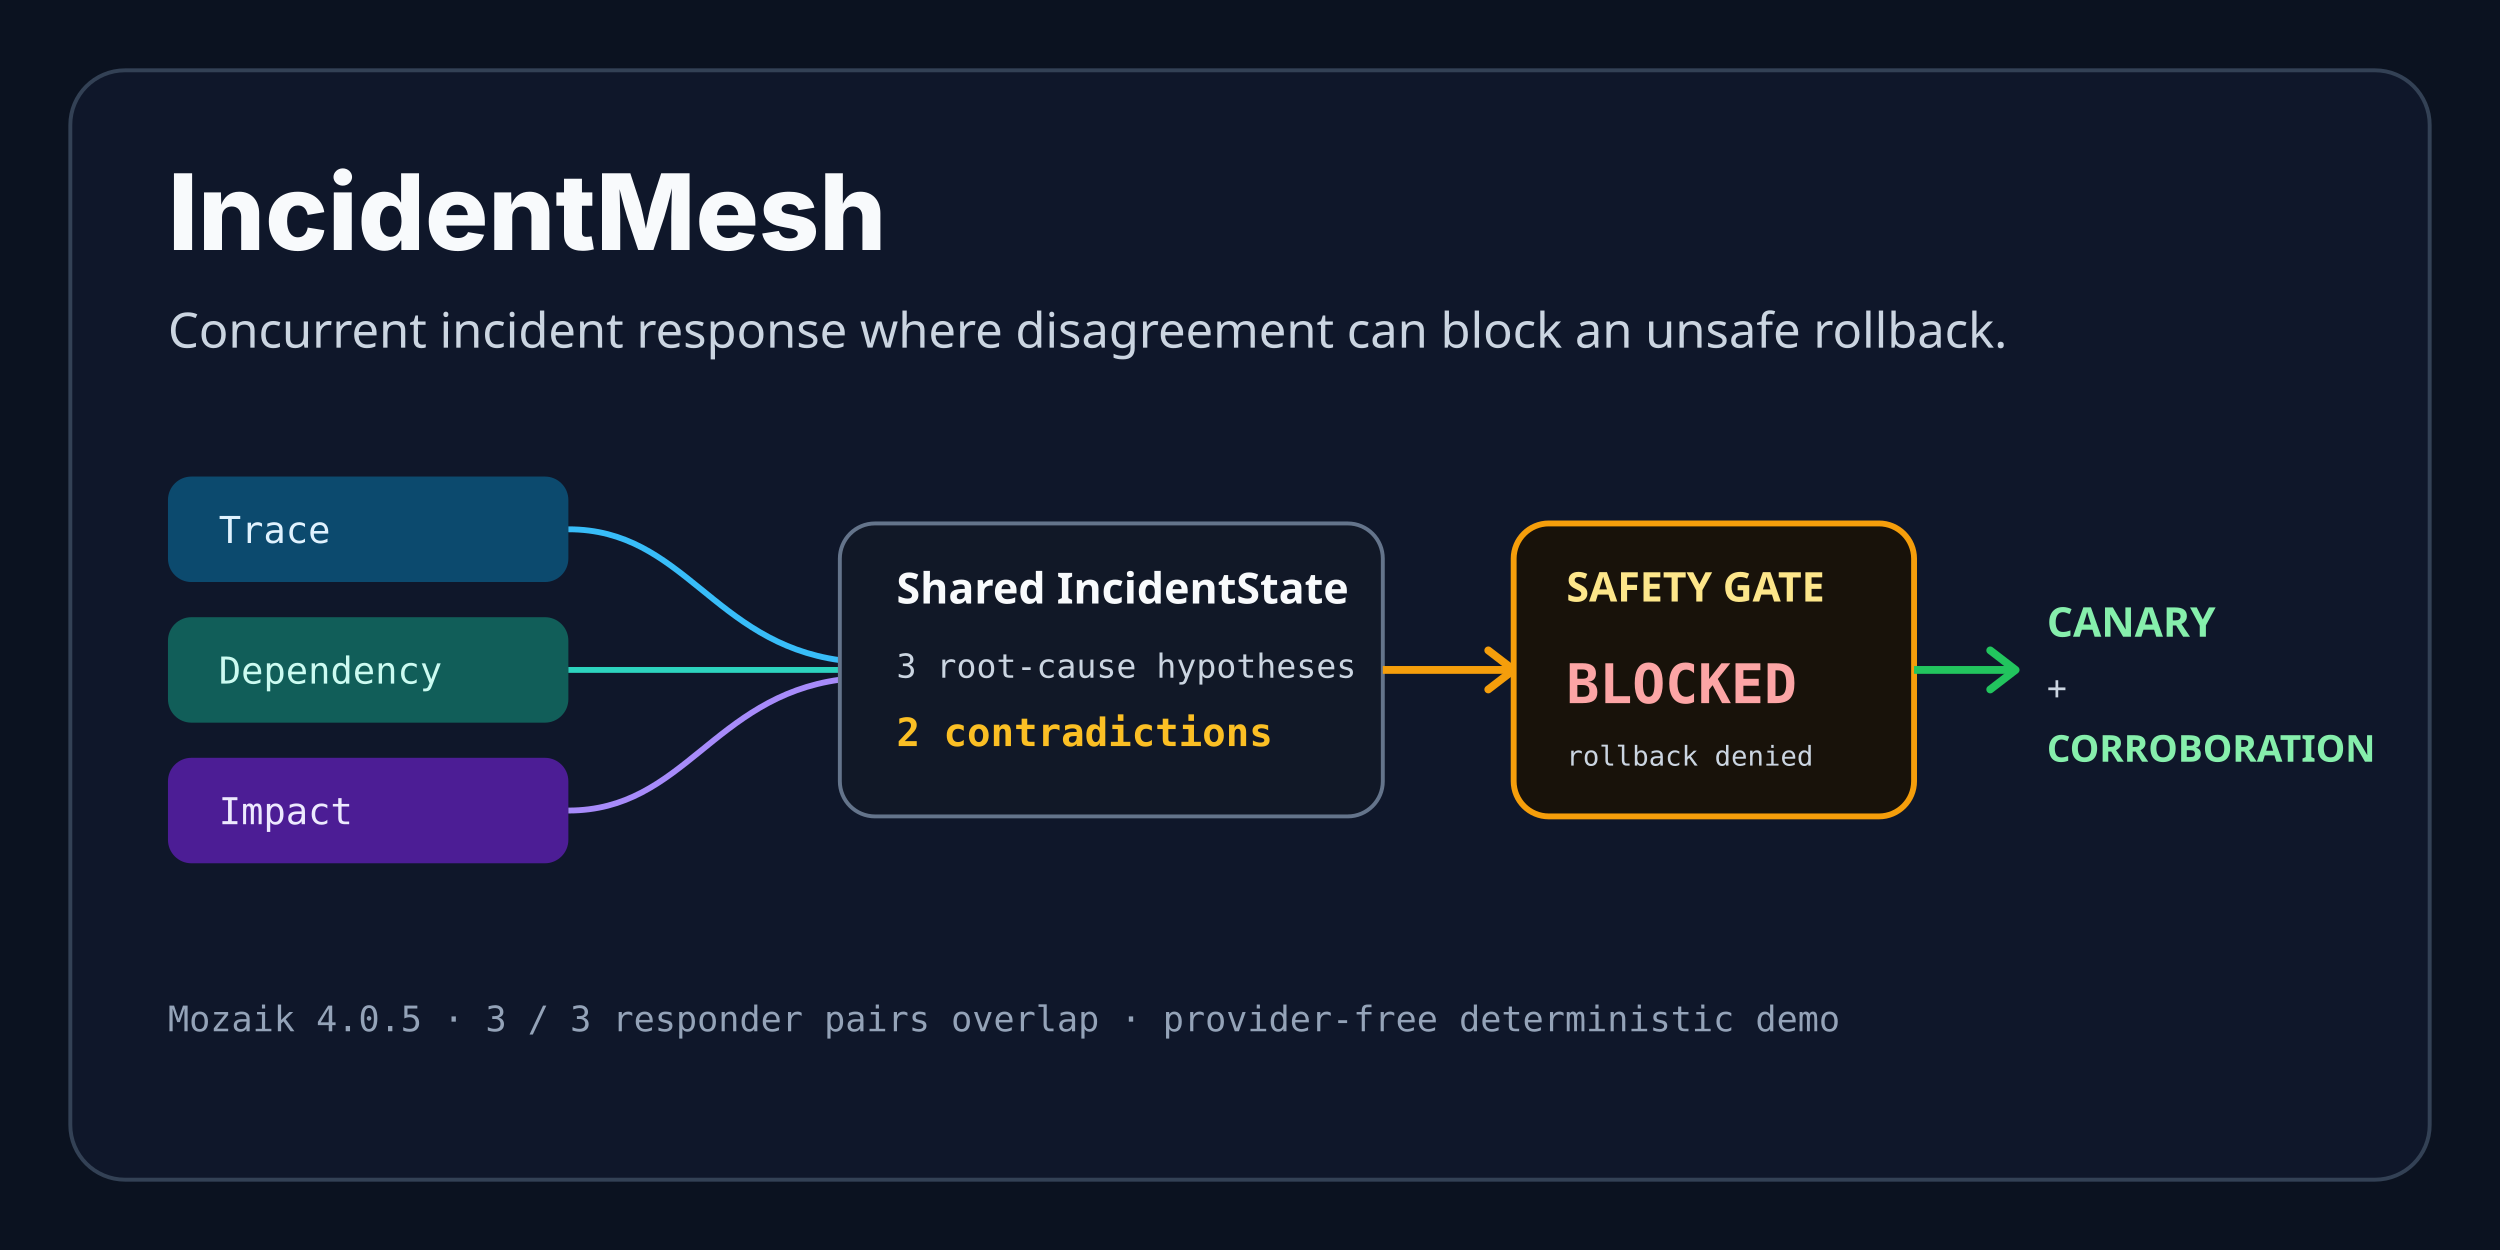
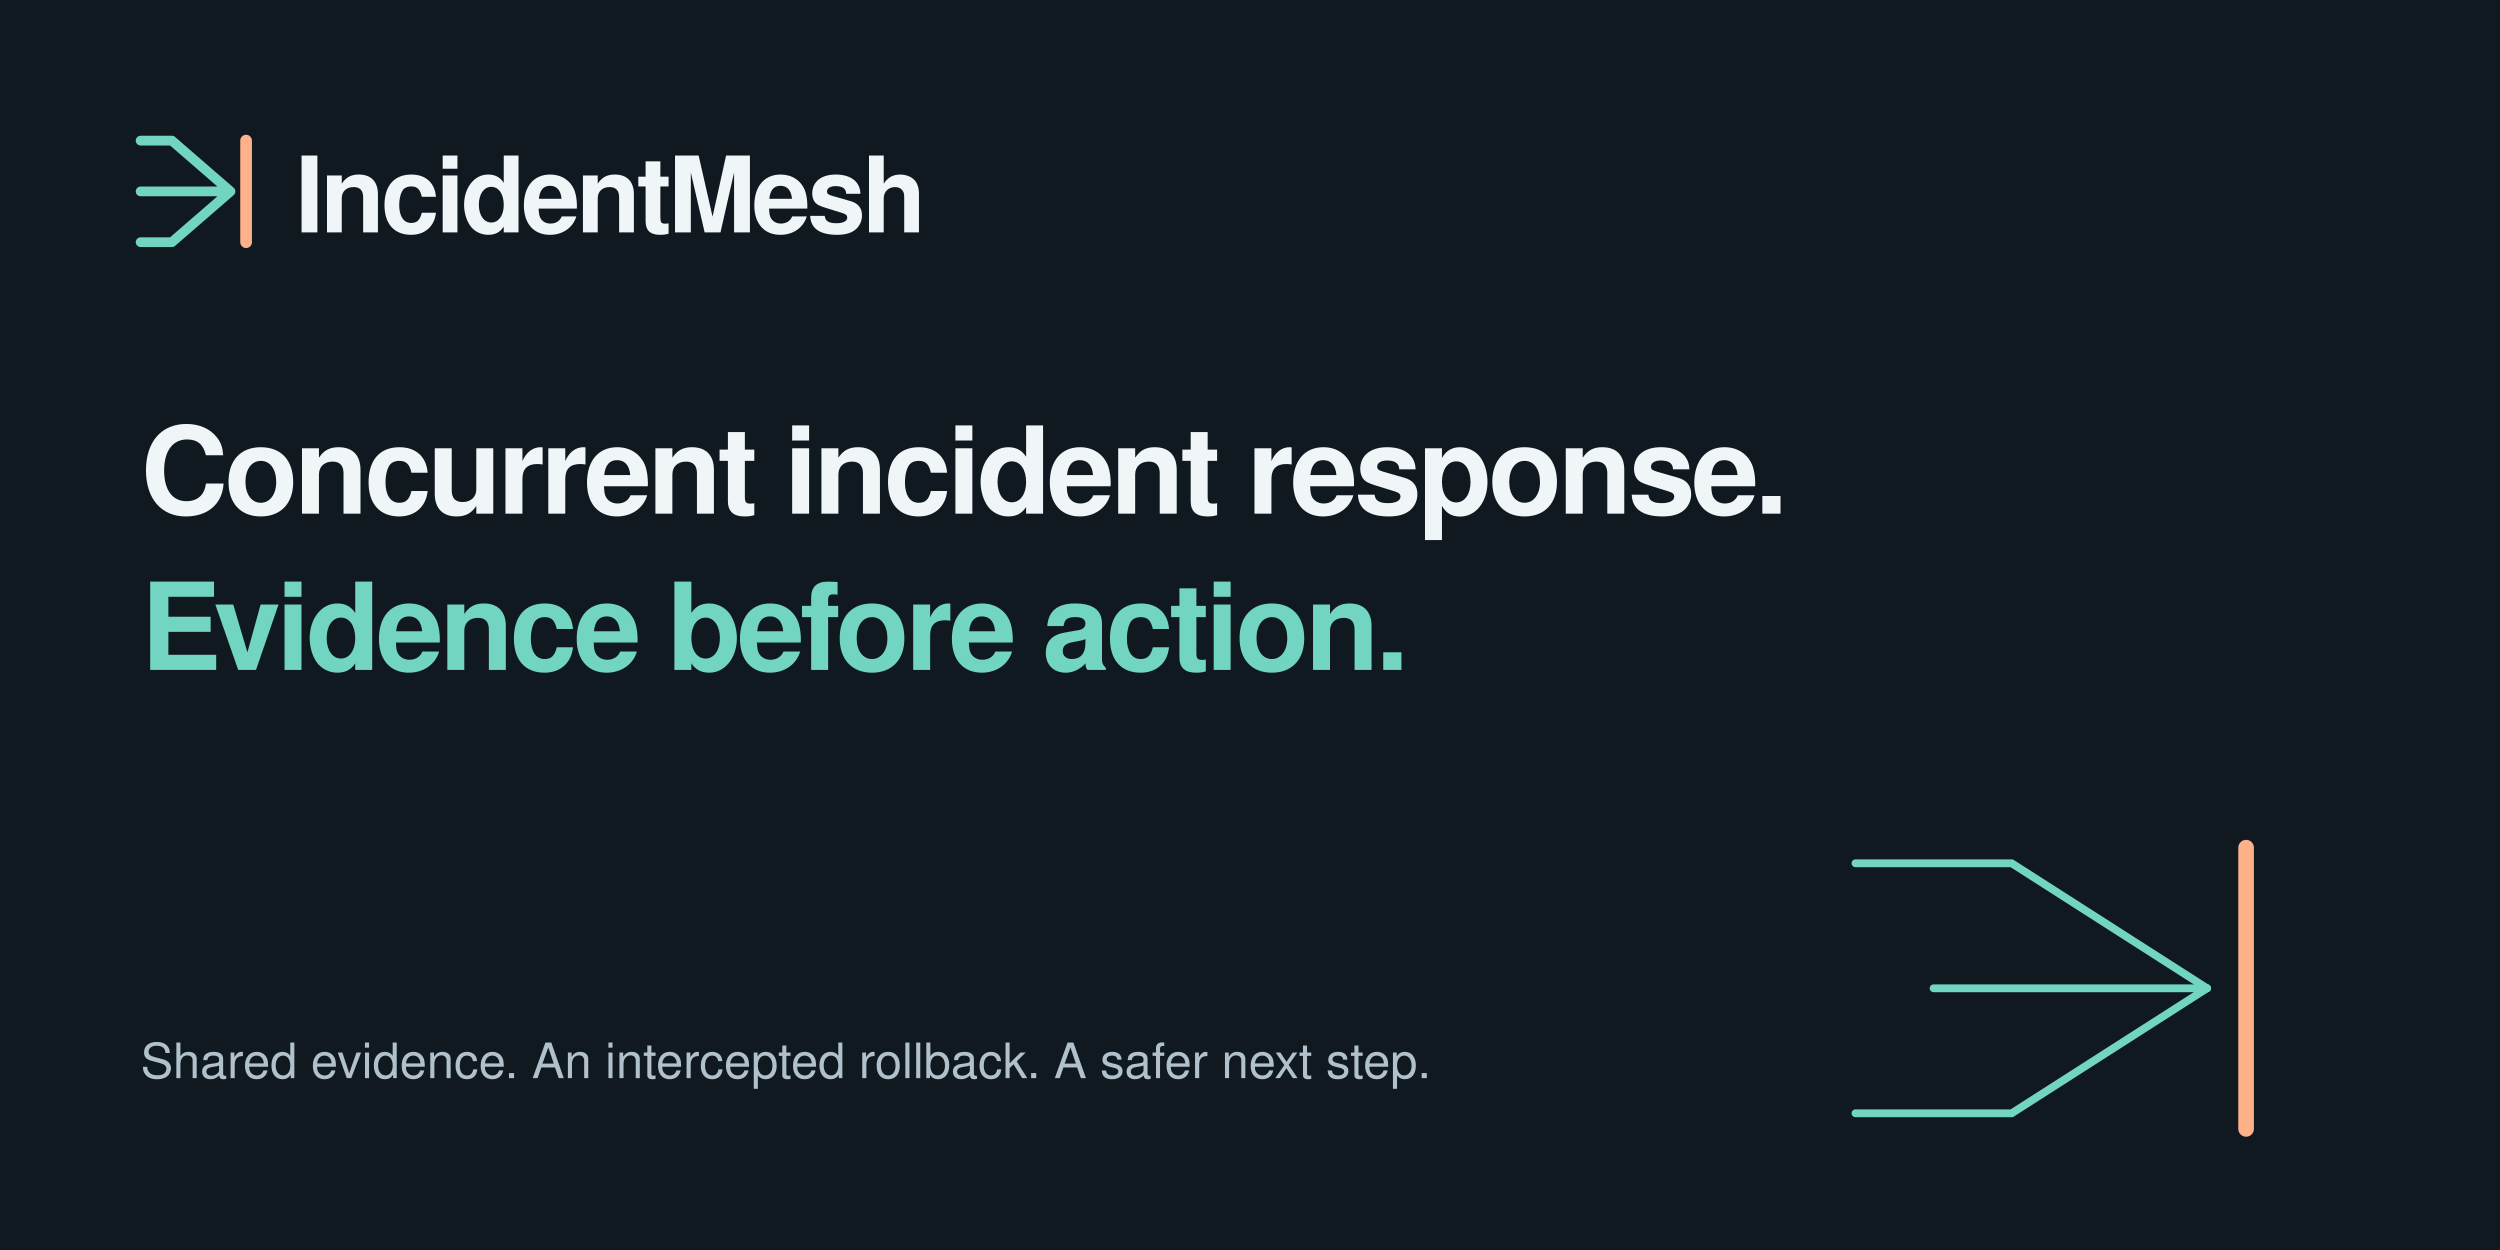
<svg xmlns="http://www.w3.org/2000/svg" width="1280" height="640" viewBox="0 0 1280 640" role="img" aria-labelledby="title desc">
-   <rect width="1280" height="640" fill="#0b1220" />
-   <rect x="36" y="36" width="1208" height="568" rx="28" fill="#0f172a" stroke="#334155" stroke-width="2" />
-   <text x="86" y="128" fill="#f8fafc" font-size="54" font-family="ui-sans-serif, system-ui, -apple-system, BlinkMacSystemFont, Segoe UI, sans-serif" font-weight="800">IncidentMesh</text>
-   <text x="86" y="178" fill="#cbd5e1" font-size="25" font-family="ui-sans-serif, system-ui, sans-serif">Concurrent incident response where disagreement can block an unsafe rollback.</text>
-   <rect x="86" y="244" width="205" height="54" rx="12" fill="#0c4a6e" />
-   <rect x="86" y="316" width="205" height="54" rx="12" fill="#115e59" />
-   <rect x="86" y="388" width="205" height="54" rx="12" fill="#4c1d95" />
-   <text x="112" y="278" fill="#e0f2fe" font-size="19" font-family="ui-monospace, SFMono-Regular, Menlo, Consolas, monospace">Trace</text>
-   <text x="112" y="350" fill="#ccfbf1" font-size="19" font-family="ui-monospace, SFMono-Regular, Menlo, Consolas, monospace">Dependency</text>
-   <text x="112" y="422" fill="#ede9fe" font-size="19" font-family="ui-monospace, SFMono-Regular, Menlo, Consolas, monospace">Impact</text>
-   <path d="M291 271 C350 271 365 329 430 338" fill="none" stroke="#38bdf8" stroke-width="3" />
-   <path d="M291 343 H430" fill="none" stroke="#2dd4bf" stroke-width="3" />
-   <path d="M291 415 C350 415 365 357 430 348" fill="none" stroke="#a78bfa" stroke-width="3" />
-   <rect x="430" y="268" width="278" height="150" rx="18" fill="#111827" stroke="#64748b" stroke-width="2" />
-   <text x="459" y="309" fill="#f8fafc" font-size="22" font-family="ui-sans-serif, system-ui, sans-serif" font-weight="700">Shared IncidentState</text>
-   <text x="459" y="347" fill="#cbd5e1" font-size="17" font-family="ui-monospace, SFMono-Regular, Menlo, Consolas, monospace">3 root-cause hypotheses</text>
-   <text x="459" y="382" fill="#fbbf24" font-size="20" font-family="ui-monospace, SFMono-Regular, Menlo, Consolas, monospace" font-weight="700">2 contradictions</text>
-   <path d="M708 343 H773" fill="none" stroke="#f59e0b" stroke-width="4" />
-   <path d="M762 333 L775 343 L762 353" fill="none" stroke="#f59e0b" stroke-width="4" stroke-linecap="round" stroke-linejoin="round" />
-   <rect x="775" y="268" width="205" height="150" rx="18" fill="#18120a" stroke="#f59e0b" stroke-width="3" />
-   <text x="802" y="308" fill="#fde68a" font-size="21" font-family="ui-sans-serif, system-ui, sans-serif" font-weight="700">SAFETY GATE</text>
-   <text x="802" y="360" fill="#fca5a5" font-size="28" font-family="ui-monospace, SFMono-Regular, Menlo, Consolas, monospace" font-weight="800">BLOCKED</text>
-   <text x="802" y="392" fill="#cbd5e1" font-size="14" font-family="ui-monospace, SFMono-Regular, Menlo, Consolas, monospace">rollback denied</text>
-   <path d="M980 343 H1030" fill="none" stroke="#22c55e" stroke-width="4" />
-   <path d="M1019 333 L1032 343 L1019 353" fill="none" stroke="#22c55e" stroke-width="4" stroke-linecap="round" stroke-linejoin="round" />
-   <text x="1048" y="326" fill="#86efac" font-size="21" font-family="ui-sans-serif, system-ui, sans-serif" font-weight="700">CANARY</text>
-   <text x="1048" y="358" fill="#cbd5e1" font-size="17" font-family="ui-monospace, SFMono-Regular, Menlo, Consolas, monospace">+</text>
-   <text x="1048" y="390" fill="#86efac" font-size="19" font-family="ui-sans-serif, system-ui, sans-serif" font-weight="700">CORROBORATION</text>
-   <text x="86" y="528" fill="#94a3b8" font-size="18" font-family="ui-monospace, SFMono-Regular, Menlo, Consolas, monospace">Mozaik 4.0.5 · 3 / 3 responder pairs overlap · provider-free deterministic demo</text>
+   <rect width="1280" height="640" fill="#101820" />
+   <g transform="translate(72 72)" fill="none" stroke-linecap="round" stroke-linejoin="round">
+     <path d="M0 0 H16 L46 26 M0 26 H46 M0 52 H16 L46 26" stroke="#72d5c2" stroke-width="5" />
+     <path d="M54 0 V52" stroke="#ffb18a" stroke-width="6" />
+   </g>
+   <g font-family="-apple-system, BlinkMacSystemFont, 'Segoe UI', Helvetica, Arial, sans-serif">
+     <text x="151" y="119" fill="#f0f5f7" font-size="54" font-weight="700" letter-spacing="-2">IncidentMesh</text>
+     <text x="72" y="263" fill="#f0f5f7" font-size="62" font-weight="700" letter-spacing="-2">Concurrent incident response.</text>
+     <text x="72" y="343" fill="#72d5c2" font-size="62" font-weight="700" letter-spacing="-2">Evidence before action.</text>
+     <text x="72" y="552" fill="#b0c1cc" font-size="25">Shared evidence. An intercepted rollback. A safer next step.</text>
+   </g>
+   <g fill="none" stroke="#72d5c2" stroke-width="4" stroke-linecap="round">
+     <path d="M950 442 H1030 L1130 506" />
+     <path d="M990 506 H1130" />
+     <path d="M950 570 H1030 L1130 506" />
+   </g>
+   <path d="M1150 434 V578" stroke="#ffb18a" stroke-width="8" stroke-linecap="round" />
</svg>
